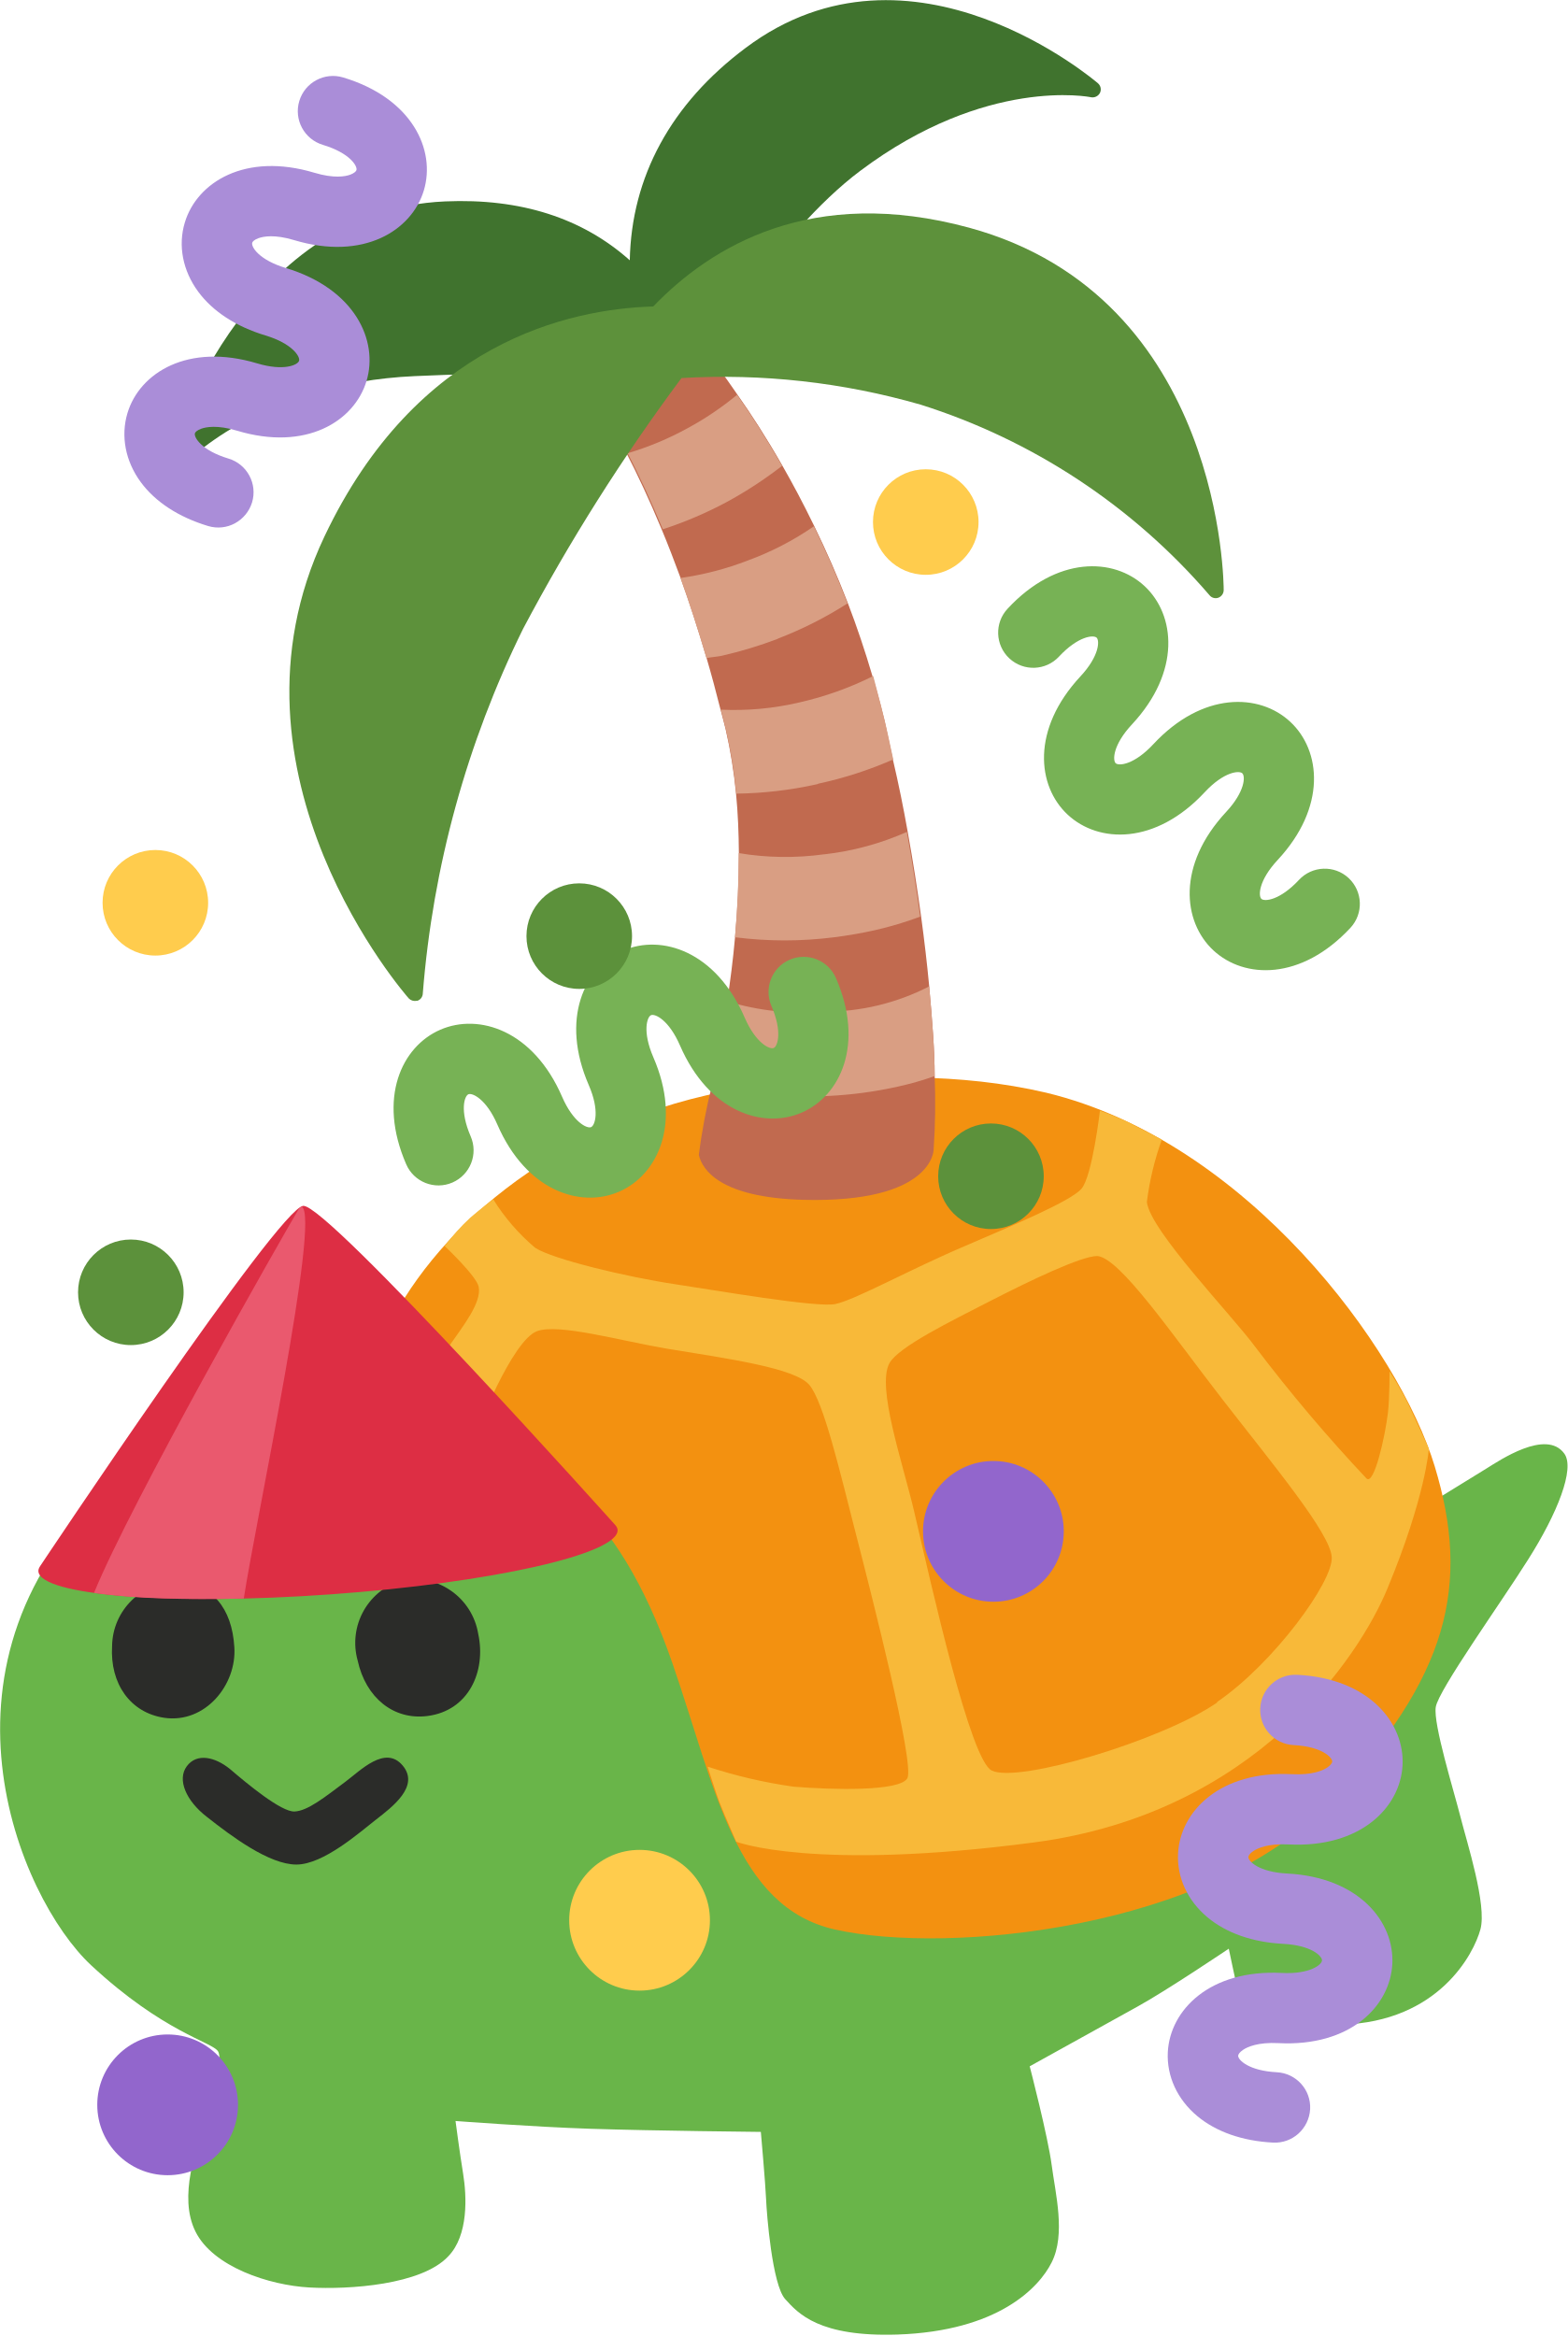
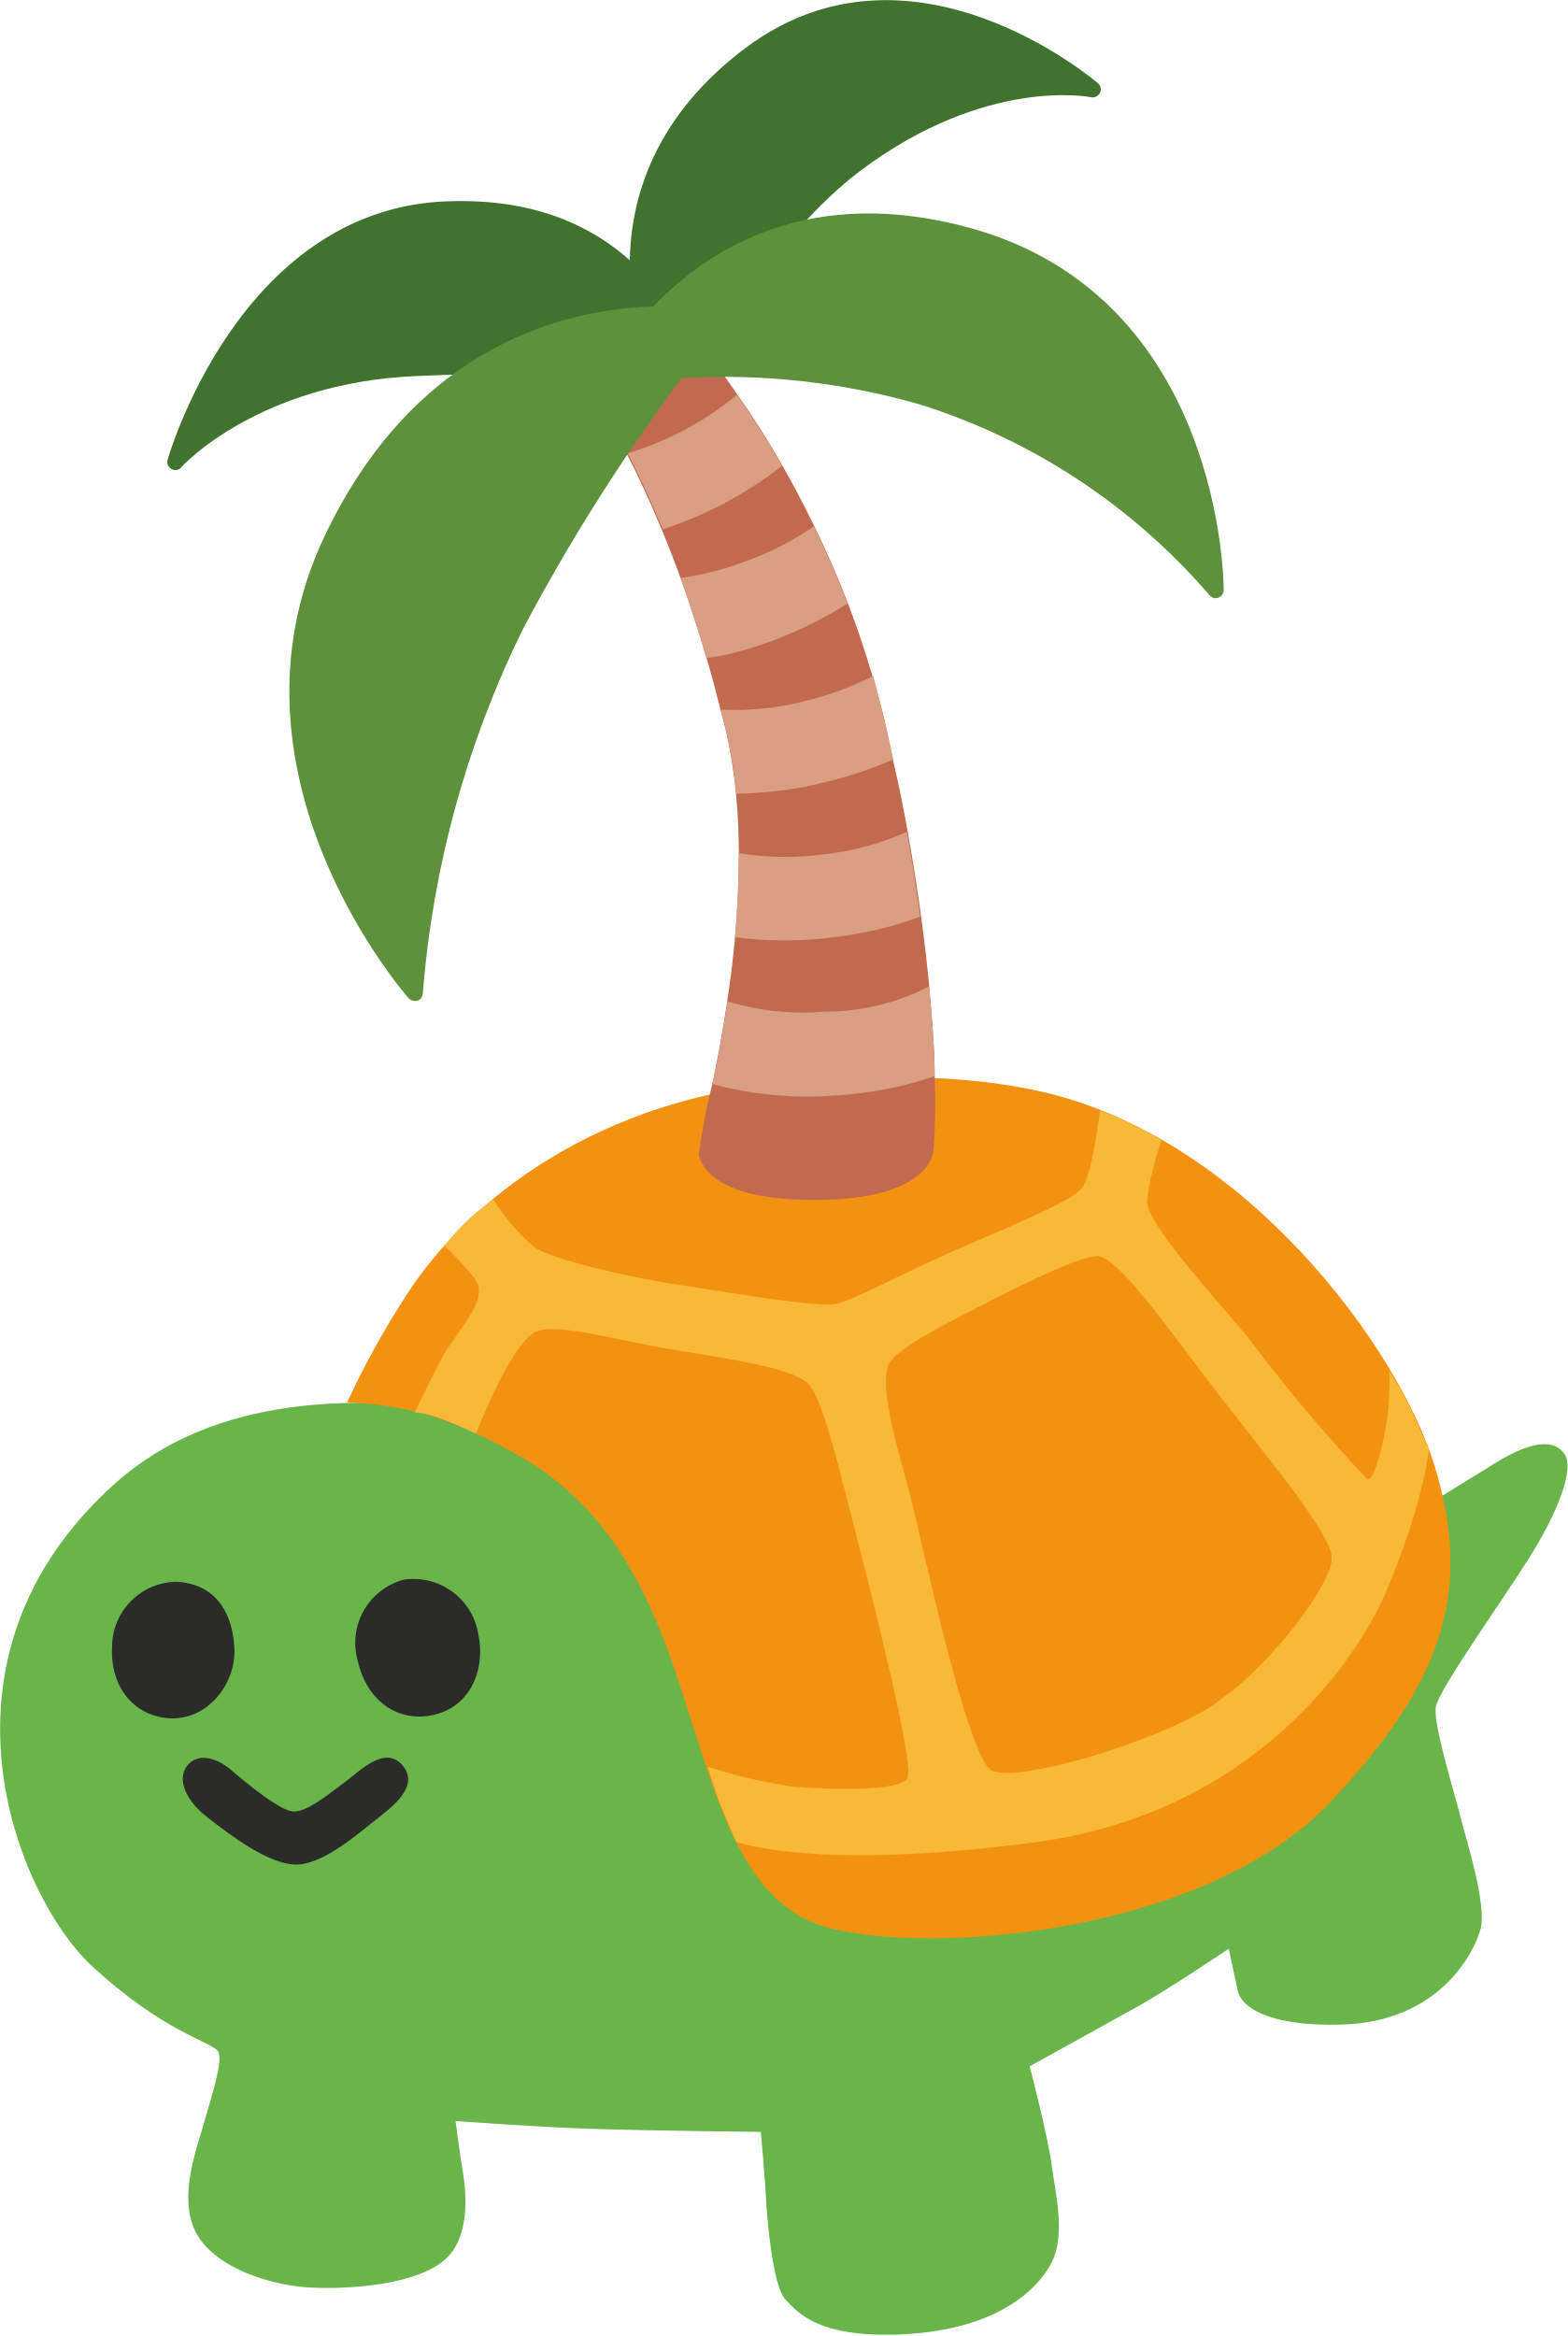
- <svg xmlns="http://www.w3.org/2000/svg" width="37mm" height="55.14mm" viewBox="0 0 104.89 156.3" version="1.1" id="svg9506">
-   <defs id="defs9476">
-     <style id="style9474">
+ <svg xmlns="http://www.w3.org/2000/svg" width="37mm" height="55.14mm" viewBox="0 0 104.89 156.3">
+   <defs>
+     <style>
      .cls-1 {
        fill: #69b549;
      }

      .cls-2 {
        fill: #f39110;
      }

      .cls-3 {
        fill: #f8b939;
      }

      .cls-4 {
        fill: #2b2c29;
      }

      .cls-5 {
        fill: #c16a4f;
      }

      .cls-6 {
        fill: #d99e83;
      }

      .cls-7 {
        fill: #40732e;
      }

      .cls-8 {
        fill: #5d913b;
      }
    </style>
  </defs>
  <g id="Layer_2" data-name="Layer 2">
    <g id="grid">
      <g id="ml_copy" data-name="ml copy">
        <g id="fridays">
-           <g id="g9500">
-             <path class="cls-1" d="M95.19,100.89l4.27-2.63c.86-.53,4-2.67,5.21-1,.73,1-.46,4-2.42,7.09-1.79,2.85-6,8.73-6.18,9.87s1.21,5.6,1.65,7.34,1.78,5.89,1.34,7.53-2.8,6.2-9.3,6.38c-5.16.14-6.72-1.31-6.93-2.23-.15-.66-.61-2.85-.61-2.85s-4.14,2.79-6.1,3.87-7.22,4-7.22,4,1.22,4.7,1.47,6.61.95,4.63,0,6.51c-.85,1.7-3.59,4.6-10.32,4.83-5.25.17-6.64-1.41-7.51-2.37s-1.24-5.71-1.28-6.7-.35-4.49-.35-4.49-7.13-.07-11.43-.21c-3.9-.13-9-.52-9-.52s.27,2.06.51,3.54.37,4.11-1,5.52c-1.79,1.91-6.63,2.23-9.3,2.08s-6.43-1.37-7.61-3.74.11-5.59.62-7.44c.45-1.63,1.26-4,.89-4.62S10.94,136,6.1,131.5-5.5,111.06,7.72,99.24s38.91-.58,40.27.2S95.19,100.89,95.19,100.89Z" id="path9478" />
-             <path class="cls-2" d="M52.77,72.44c-12.34,1-21.37,7.54-25.7,14.41a56.4,56.4,0,0,0-3.85,7,20.76,20.76,0,0,1,8.2,1.86C36,97.93,41.2,100.29,45,111.31c2.88,8.32,4.19,16.3,10.88,17.8,7.57,1.69,25,0,33.06-8.45S98.39,106,96,98.11s-12.57-21.76-26-25C64.12,71.74,58.37,72,52.77,72.44Z" id="path9480" />
-             <path class="cls-3" d="M94.22,93.92c-.41-.86-1.24-2.17-1.24-2.17s0,1.82-.11,2.78c-.19,1.58-.92,4.86-1.43,4.4A107.43,107.43,0,0,1,84,90.13c-1.6-2.17-7.06-7.81-7.26-9.71a19.37,19.37,0,0,1,1-4.17l-2.14-1.11c-.79-.4-2-.83-2-.83s-.51,4.37-1.23,5.22S67.74,82,64.64,83.34c-3.75,1.59-7.36,3.61-8.73,3.91-1.2.27-8.11-.93-10.72-1.32-3.27-.49-8.22-1.68-9.38-2.44A13.7,13.7,0,0,1,33,80.24s-.77.58-1.53,1.23a15,15,0,0,0-1.72,1.9s2.13,2,2.28,2.73c.2,1.06-1,2.56-2,4-.61.85-2.27,4.4-2.27,4.4a6.34,6.34,0,0,1,1.93.48c1.11.46,2.16.94,2.16.94s2.39-6.22,4.08-6.85c1.44-.54,5.62.65,8.64,1.16,4.29.7,8.62,1.31,9.58,2.43s2.06,5.85,3.08,9.82c1.12,4.35,4,15.62,3.48,16.51s-5,.77-7.61.56a33.43,33.43,0,0,1-5.75-1.34s.59,1.86.78,2.35c.27.7,1.13,2.67,1.13,2.67s5.12,2,19.93.05,21.75-12.39,23.65-17c2.55-6.13,2.77-9.35,2.77-9.35S94.63,94.78,94.22,93.92Zm-12.78,20c-3.66,2.52-13.29,5.42-15.08,4.55-1.44-.7-4-12.23-5.2-17.37-.78-3.3-2.51-8.28-1.65-9.88.58-1.09,4.14-2.83,6.77-4.18s6.07-3,7.14-3c1.52.12,5,5.24,8.39,9.61s7.18,8.91,7.3,10.53S85.22,111.3,81.44,113.88Z" id="path9482" />
-             <path class="cls-4" d="M32,109.33c.54,2.5-.64,5.14-3.4,5.49-2.27.29-4.13-1.23-4.67-3.72A4.38,4.38,0,0,1,27,105.7,4.39,4.39,0,0,1,32,109.33Z" id="path9484" />
-             <path class="cls-4" d="M15.68,110.21c.17,2.51-1.94,5.13-4.69,4.73-2.27-.34-3.64-2.28-3.49-4.8a4.36,4.36,0,0,1,4.4-4.3C14.18,106,15.52,107.58,15.68,110.21Z" id="path9486" />
-             <path class="cls-4" d="M23.11,119.22c1-.74,2.66-2.48,3.83-1.09s-.7,2.78-1.79,3.63-3.51,3-5.32,3-4.33-1.88-6-3.2c-1.37-1.06-2-2.48-1.33-3.38s1.88-.63,2.89.19c1.17,1,3.42,2.87,4.31,2.84S21.77,120.22,23.11,119.22Z" id="path9488" />
-             <g id="g9498">
-               <path class="cls-5" d="M58.38,45.24c-.5-1.7-1.05-3.33-1.64-4.87-.71-1.84-1.47-3.56-2.25-5.16s-1.43-2.82-2.14-4.06c-1.06-1.86-2.09-3.45-3-4.74a42.45,42.45,0,0,0-3-3.93l-7.53,2.73a35.93,35.93,0,0,1,3.1,5.11c.72,1.39,1.52,3.09,2.35,5.09.42,1,.84,2.1,1.27,3.26q.88,2.44,1.74,5.36c.32,1.09.63,2.24.93,3.44.11.43.23.85.34,1.3a34,34,0,0,1,.7,4.33c.13,1.32.18,2.65.19,4,0,1.91-.09,3.81-.26,5.64-.13,1.48-.32,2.91-.52,4.26-.31,2.08-.67,4-1,5.54a39,39,0,0,0-.9,4.74c.24,1,1.43,2.85,7,3,8.67.22,8.71-3.34,8.71-3.34a45.85,45.85,0,0,0,.07-5c0-1.61-.15-3.58-.37-6q-.2-2.13-.54-4.65c-.24-1.74-.53-3.63-.9-5.67-.27-1.53-.6-3.17-1-4.87-.11-.53-.22-1-.34-1.58C59.13,47.85,58.76,46.53,58.38,45.24Z" id="path9490" />
-               <path class="cls-6" d="M55.13,67.69A17.32,17.32,0,0,1,48.68,67c-.31,2.08-.67,4-1,5.54a24.56,24.56,0,0,0,7.71.79,27.43,27.43,0,0,0,4.66-.62A20.67,20.67,0,0,0,62.54,72c0-1.61-.15-3.58-.37-6A15.26,15.26,0,0,1,55.13,67.69Zm0-10.53a19,19,0,0,1-5.7-.08c0,1.9-.09,3.8-.25,5.63a26.27,26.27,0,0,0,6.64,0c.94-.12,1.86-.28,2.75-.48a23.39,23.39,0,0,0,3-.9q-.35-2.62-.89-5.67A18.77,18.77,0,0,1,55.16,57.16Zm-.36-4.73a26.32,26.32,0,0,0,5-1.62c-.11-.53-.22-1-.34-1.58-.3-1.38-.66-2.7-1-4A21.78,21.78,0,0,1,53.47,47a19,19,0,0,1-5.24.48c.11.43.23.85.33,1.3a30.88,30.88,0,0,1,.7,4.32,26.53,26.53,0,0,0,5.41-.63Zm-2.73-9.7a25.83,25.83,0,0,0,4.67-2.36c-.71-1.84-1.47-3.56-2.25-5.16a19.68,19.68,0,0,1-4.4,2.28,20.37,20.37,0,0,1-4.53,1.18q.88,2.44,1.74,5.36c.33-.07.63-.08,1-.15A28.47,28.47,0,0,0,52.07,42.73Zm.28-11.58c-1.06-1.86-2.09-3.45-3-4.74A20.32,20.32,0,0,1,46,28.65a20.25,20.25,0,0,1-4,1.67c.72,1.4,1.52,3.09,2.35,5.09A26.38,26.38,0,0,0,48.6,33.6,27.24,27.24,0,0,0,52.35,31.15Z" id="path9492" />
-               <path class="cls-7" d="M73.46,5.56C73.34,5.46,61-5.14,49.89,3.2c-5,3.74-7.64,8.63-7.75,14.21-3.17-2.83-7.31-4.16-12.36-3.94-13.8.6-18.52,17.13-18.57,17.3a.54.54,0,0,0,.27.61.53.53,0,0,0,.65-.11c0-.06,5.16-5.65,15.64-6.11,10.71-.46,18.34-.28,18.41-.27l.14,0a.55.55,0,0,0,.35-.25c0-.09,5.25-9,10.91-13.23C66,5.1,72.93,6.48,73,6.5a.56.56,0,0,0,.6-.29A.54.54,0,0,0,73.46,5.56Z" id="path9494" />
-               <path class="cls-8" d="M64.85,15.23c-10.52-2.86-17.27,1.24-21.14,5.27-5.68.17-15.85,2.42-22,15.39-7.55,15.92,5.51,30.76,5.64,30.91a.56.56,0,0,0,.52.16l.06,0a.53.53,0,0,0,.36-.48A67.14,67.14,0,0,1,35,42.07a129.5,129.5,0,0,1,10.6-16.78A47.74,47.74,0,0,1,61.6,27.07,42.28,42.28,0,0,1,80.92,39.81a.53.53,0,0,0,.6.18.55.55,0,0,0,.36-.51C81.88,39.28,81.89,19.88,64.85,15.23Z" id="path9496" />
+           <g>
+             <path class="cls-1" d="M95.19,100.89l4.27-2.63c.86-.53,4-2.67,5.21-1,.73,1-.46,4-2.42,7.09-1.79,2.85-6,8.73-6.18,9.87s1.21,5.6,1.65,7.34,1.78,5.89,1.34,7.53-2.8,6.2-9.3,6.38c-5.16.14-6.72-1.31-6.93-2.23-.15-.66-.61-2.85-.61-2.85s-4.14,2.79-6.1,3.87-7.22,4-7.22,4,1.22,4.7,1.47,6.61.95,4.63,0,6.51c-.85,1.7-3.59,4.6-10.32,4.83-5.25.17-6.64-1.41-7.51-2.37s-1.24-5.71-1.28-6.7-.35-4.49-.35-4.49-7.13-.07-11.43-.21c-3.9-.13-9-.52-9-.52s.27,2.06.51,3.54.37,4.11-1,5.52c-1.79,1.91-6.63,2.23-9.3,2.08s-6.43-1.37-7.61-3.74.11-5.59.62-7.44c.45-1.63,1.26-4,.89-4.62S10.94,136,6.1,131.5-5.5,111.06,7.72,99.24s38.91-.58,40.27.2S95.19,100.89,95.19,100.89Z" />
+             <path class="cls-2" d="M52.77,72.44c-12.34,1-21.37,7.54-25.7,14.41a56.4,56.4,0,0,0-3.85,7,20.76,20.76,0,0,1,8.2,1.86C36,97.93,41.2,100.29,45,111.31c2.88,8.32,4.19,16.3,10.88,17.8,7.57,1.69,25,0,33.06-8.45S98.39,106,96,98.11s-12.57-21.76-26-25C64.12,71.74,58.37,72,52.77,72.44Z" />
+             <path class="cls-3" d="M94.22,93.92c-.41-.86-1.24-2.17-1.24-2.17s0,1.82-.11,2.78c-.19,1.58-.92,4.86-1.43,4.4A107.43,107.43,0,0,1,84,90.13c-1.6-2.17-7.06-7.81-7.26-9.71a19.37,19.37,0,0,1,1-4.17l-2.14-1.11c-.79-.4-2-.83-2-.83s-.51,4.37-1.23,5.22S67.74,82,64.64,83.34c-3.75,1.59-7.36,3.61-8.73,3.91-1.2.27-8.11-.93-10.72-1.32-3.27-.49-8.22-1.68-9.38-2.44A13.7,13.7,0,0,1,33,80.24s-.77.58-1.53,1.23a15,15,0,0,0-1.72,1.9s2.13,2,2.28,2.73c.2,1.06-1,2.56-2,4-.61.85-2.27,4.4-2.27,4.4a6.34,6.34,0,0,1,1.93.48c1.11.46,2.16.94,2.16.94s2.39-6.22,4.08-6.85c1.44-.54,5.62.65,8.64,1.16,4.29.7,8.62,1.31,9.58,2.43s2.06,5.85,3.08,9.82c1.12,4.35,4,15.62,3.48,16.51s-5,.77-7.61.56a33.43,33.43,0,0,1-5.75-1.34s.59,1.86.78,2.35c.27.7,1.13,2.67,1.13,2.67s5.12,2,19.93.05,21.75-12.39,23.65-17c2.55-6.13,2.77-9.35,2.77-9.35S94.63,94.78,94.22,93.92Zm-12.78,20c-3.66,2.52-13.29,5.42-15.08,4.55-1.44-.7-4-12.23-5.2-17.37-.78-3.3-2.51-8.28-1.65-9.88.58-1.09,4.14-2.83,6.77-4.18s6.07-3,7.14-3c1.52.12,5,5.24,8.39,9.61s7.18,8.91,7.3,10.53S85.22,111.3,81.44,113.88Z" />
+             <path class="cls-4" d="M32,109.33c.54,2.5-.64,5.14-3.4,5.49-2.27.29-4.13-1.23-4.67-3.72A4.38,4.38,0,0,1,27,105.7,4.39,4.39,0,0,1,32,109.33Z" />
+             <path class="cls-4" d="M15.68,110.21c.17,2.51-1.94,5.13-4.69,4.73-2.27-.34-3.64-2.28-3.49-4.8a4.36,4.36,0,0,1,4.4-4.3C14.18,106,15.52,107.58,15.68,110.21Z" />
+             <path class="cls-4" d="M23.11,119.22c1-.74,2.66-2.48,3.83-1.09s-.7,2.78-1.79,3.63-3.51,3-5.32,3-4.33-1.88-6-3.2c-1.37-1.06-2-2.48-1.33-3.38s1.88-.63,2.89.19c1.17,1,3.42,2.87,4.31,2.84S21.77,120.22,23.11,119.22Z" />
+             <g>
+               <path class="cls-5" d="M58.38,45.24c-.5-1.7-1.05-3.33-1.64-4.87-.71-1.84-1.47-3.56-2.25-5.16s-1.43-2.82-2.14-4.06c-1.06-1.86-2.09-3.45-3-4.74a42.45,42.45,0,0,0-3-3.93l-7.53,2.73a35.93,35.93,0,0,1,3.1,5.11c.72,1.39,1.52,3.09,2.35,5.09.42,1,.84,2.1,1.27,3.26q.88,2.44,1.74,5.36c.32,1.09.63,2.24.93,3.44.11.43.23.85.34,1.3a34,34,0,0,1,.7,4.33c.13,1.32.18,2.65.19,4,0,1.91-.09,3.81-.26,5.64-.13,1.48-.32,2.91-.52,4.26-.31,2.08-.67,4-1,5.54a39,39,0,0,0-.9,4.74c.24,1,1.43,2.85,7,3,8.67.22,8.71-3.34,8.71-3.34a45.85,45.85,0,0,0,.07-5c0-1.61-.15-3.58-.37-6q-.2-2.13-.54-4.65c-.24-1.74-.53-3.63-.9-5.67-.27-1.53-.6-3.17-1-4.87-.11-.53-.22-1-.34-1.58C59.13,47.85,58.76,46.53,58.38,45.24Z" />
+               <path class="cls-6" d="M55.13,67.69A17.32,17.32,0,0,1,48.68,67c-.31,2.08-.67,4-1,5.54a24.56,24.56,0,0,0,7.71.79,27.43,27.43,0,0,0,4.66-.62A20.67,20.67,0,0,0,62.54,72c0-1.61-.15-3.58-.37-6A15.26,15.26,0,0,1,55.13,67.69Zm0-10.53a19,19,0,0,1-5.7-.08c0,1.9-.09,3.8-.25,5.63a26.27,26.27,0,0,0,6.64,0c.94-.12,1.86-.28,2.75-.48a23.39,23.39,0,0,0,3-.9q-.35-2.62-.89-5.67A18.77,18.77,0,0,1,55.16,57.16Zm-.36-4.73a26.32,26.32,0,0,0,5-1.62c-.11-.53-.22-1-.34-1.58-.3-1.38-.66-2.7-1-4A21.78,21.78,0,0,1,53.47,47a19,19,0,0,1-5.24.48c.11.43.23.85.33,1.3a30.88,30.88,0,0,1,.7,4.32,26.53,26.53,0,0,0,5.41-.63Zm-2.73-9.7a25.83,25.83,0,0,0,4.67-2.36c-.71-1.84-1.47-3.56-2.25-5.16a19.68,19.68,0,0,1-4.4,2.28,20.37,20.37,0,0,1-4.53,1.18q.88,2.44,1.74,5.36c.33-.07.63-.08,1-.15A28.47,28.47,0,0,0,52.07,42.73Zm.28-11.58c-1.06-1.86-2.09-3.45-3-4.74A20.32,20.32,0,0,1,46,28.65a20.25,20.25,0,0,1-4,1.67c.72,1.4,1.52,3.09,2.35,5.09A26.38,26.38,0,0,0,48.6,33.6,27.24,27.24,0,0,0,52.35,31.15Z" />
+               <path class="cls-7" d="M73.46,5.56C73.34,5.46,61-5.14,49.89,3.2c-5,3.74-7.64,8.63-7.75,14.21-3.17-2.83-7.31-4.16-12.36-3.94-13.8.6-18.52,17.13-18.57,17.3a.54.54,0,0,0,.27.61.53.53,0,0,0,.65-.11c0-.06,5.16-5.65,15.64-6.11,10.71-.46,18.34-.28,18.41-.27l.14,0a.55.55,0,0,0,.35-.25c0-.09,5.25-9,10.91-13.23C66,5.1,72.93,6.48,73,6.5a.56.56,0,0,0,.6-.29A.54.54,0,0,0,73.46,5.56Z" />
+               <path class="cls-8" d="M64.85,15.23c-10.52-2.86-17.27,1.24-21.14,5.27-5.68.17-15.85,2.42-22,15.39-7.55,15.92,5.51,30.76,5.64,30.91a.56.56,0,0,0,.52.16l.06,0a.53.53,0,0,0,.36-.48A67.14,67.14,0,0,1,35,42.07a129.5,129.5,0,0,1,10.6-16.78A47.74,47.74,0,0,1,61.6,27.07,42.28,42.28,0,0,1,80.92,39.81a.53.53,0,0,0,.6.18.55.55,0,0,0,.36-.51C81.88,39.28,81.89,19.88,64.85,15.23Z" />
            </g>
          </g>
        </g>
      </g>
    </g>
  </g>
-   <g id="g8739" transform="matrix(1.252943,-0.2389815,0.2389815,1.252943,-31.74702,59.71426)">
-     <path fill="#dd2e44" d="m 50.008,43.573 c 0.011,-0.09 -0.023,-0.185 -0.081,-0.281 0,0 -11.66,-19.349 -12.932,-19.5 -1.272,-0.149 -17.096,15.976 -17.096,15.976 -0.079,0.08 -0.134,0.163 -0.144,0.255 -0.149,1.263 6.504,3.08 14.857,4.061 8.355,0.981 15.247,0.753 15.396,-0.51 z" id="path5268" style="stroke-width:1.394" />
-     <path fill="#ea596e" d="m 36.91,23.816 c -0.045,0.012 -0.1,0.037 -0.163,0.075 -1.276,1.439 -11.566,13.519 -14.339,17.79 2.169,0.745 4.658,1.247 7.662,1.764 1.415,-3.989 7.721,-18.905 6.84,-19.629 z" id="path5270" style="stroke-width:1.394" />
-   </g>
-   <g id="g9662" transform="matrix(-0.9999502,0,0,-0.9999502,100.8906,122.1568)">
-     <path fill="#77b255" d="m 73.716,44.263 c 1.924,4.427 0.303,7.881 -2.289,9.002 -2.59,1.121 -6.221,-0.055 -8.14,-4.48 -0.748,-1.728 -1.679,-2.151 -1.942,-2.042 -0.267,0.117 -0.594,1.09 0.153,2.814 1.921,4.425 0.298,7.879 -2.294,9.001 -2.592,1.126 -6.219,-0.055 -8.138,-4.483 -0.75,-1.726 -1.684,-2.15 -1.946,-2.034 -0.26,0.114 -0.592,1.085 0.155,2.811 0.515,1.19 -0.028,2.58 -1.22,3.095 -1.197,0.514 -2.58,-0.033 -3.098,-1.227 -1.918,-4.423 -0.303,-7.879 2.293,-9.005 2.59,-1.121 6.217,0.058 8.14,4.485 0.748,1.728 1.679,2.151 1.942,2.035 0.263,-0.112 0.594,-1.083 -0.152,-2.807 -1.922,-4.43 -0.303,-7.881 2.293,-9.005 2.587,-1.123 6.214,0.056 8.138,4.485 0.745,1.724 1.683,2.146 1.942,2.035 0.265,-0.117 0.594,-1.086 -0.151,-2.812 -0.521,-1.194 0.028,-2.577 1.22,-3.095 1.192,-0.516 2.58,0.033 3.094,1.227 z" id="path9165" style="stroke-width:2.355" />
-     <circle fill="#5c913b" cx="92.141" cy="35.691" r="3.532" id="circle9167" style="stroke-width:2.355" />
-     <circle fill="#9266cc" cx="34.422" cy="19.693" r="4.709" id="circle9169" style="stroke-width:2.355" />
-     <circle fill="#9266cc" cx="89.678" cy="-18.683" r="4.709" id="circle9171" style="stroke-width:2.355" />
-     <circle fill="#5c913b" cx="34.585" cy="43.457" r="3.532" id="circle9173" style="stroke-width:2.355" />
-     <circle fill="#5c913b" cx="62.135" cy="59.526" r="3.532" id="circle9175" style="stroke-width:2.355" />
-     <circle fill="#ffcc4d" cx="58.099" cy="-6.331" r="4.709" id="circle9177" style="stroke-width:2.355" />
-     <circle fill="#ffcc4d" cx="90.5" cy="61.757" r="3.532" id="circle9179" style="stroke-width:2.355" />
-     <circle fill="#ffcc4d" cx="38.948" cy="87.236" r="3.532" id="circle9181" style="stroke-width:2.355" />
-     <path fill="#77b255" d="m 33.47,81.439 c -3.286,3.536 -7.099,3.435 -9.165,1.509 -2.065,-1.924 -2.442,-5.722 0.844,-9.253 1.284,-1.377 1.298,-2.4 1.092,-2.598 -0.214,-0.198 -1.237,-0.107 -2.517,1.268 -3.285,3.533 -7.1,3.43 -9.166,1.504 -2.07,-1.924 -2.441,-5.72 0.847,-9.252 1.281,-1.378 1.295,-2.404 1.084,-2.598 -0.208,-0.193 -1.232,-0.107 -2.514,1.269 -0.883,0.949 -2.375,1.008 -3.325,0.122 -0.95,-0.891 -1.004,-2.377 -0.118,-3.33 3.284,-3.53 7.097,-3.434 9.17,-1.507 2.065,1.924 2.438,5.719 -0.848,9.256 -1.284,1.377 -1.298,2.4 -1.086,2.594 0.208,0.196 1.231,0.111 2.511,-1.264 3.289,-3.536 7.099,-3.435 9.17,-1.507 2.066,1.921 2.439,5.716 -0.849,9.253 -1.281,1.373 -1.291,2.402 -1.086,2.594 0.213,0.196 1.233,0.109 2.516,-1.265 0.885,-0.955 2.373,-1.007 3.325,-0.122 0.95,0.885 1.004,2.377 0.115,3.326 z" id="path9584" style="stroke-width:2.355" />
-     <path fill="#aa8dd8" d="m 85.176,87.149 c 0.53,-0.284 1.168,-0.366 1.792,-0.18 1.966,0.592 3.528,1.607 4.504,2.932 1.034,1.403 1.356,3.087 0.894,4.627 -0.813,2.701 -4.052,4.716 -8.677,3.326 -1.799,-0.54 -2.726,-0.102 -2.806,0.173 -0.085,0.274 0.448,1.152 2.247,1.694 1.966,0.592 3.528,1.607 4.504,2.932 1.034,1.403 1.361,3.088 0.894,4.627 -0.814,2.703 -4.052,4.716 -8.673,3.329 -1.311,-0.393 -2.068,-0.25 -2.4,-0.127 -0.266,0.101 -0.387,0.225 -0.411,0.302 -0.08,0.273 0.444,1.149 2.247,1.692 1.245,0.376 1.953,1.689 1.577,2.934 -0.374,1.245 -1.684,1.951 -2.934,1.577 -4.62,-1.388 -6.215,-4.854 -5.4,-7.56 0.814,-2.703 4.052,-4.716 8.677,-3.326 1.311,0.396 2.064,0.249 2.396,0.127 0.268,-0.099 0.389,-0.222 0.41,-0.299 0.085,-0.274 -0.444,-1.151 -2.247,-1.694 -4.62,-1.39 -6.215,-4.854 -5.4,-7.56 0.814,-2.703 4.053,-4.719 8.672,-3.324 1.311,0.393 2.069,0.248 2.401,0.125 0.265,-0.099 0.386,-0.222 0.41,-0.299 0.08,-0.275 -0.448,-1.152 -2.247,-1.694 -1.245,-0.374 -1.953,-1.689 -1.577,-2.934 0.193,-0.625 0.617,-1.111 1.147,-1.398 z" id="path9586" style="stroke-width:2.355" />
-     <path fill="#aa8dd8" d="m 14.009,-20.608 c 0.447,-0.402 1.047,-0.634 1.697,-0.602 2.051,0.106 3.809,0.72 5.073,1.774 1.339,1.116 2.053,2.674 1.972,4.28 -0.146,2.817 -2.811,5.547 -7.633,5.299 -1.875,-0.095 -2.672,0.551 -2.684,0.837 -0.017,0.286 0.71,1.012 2.586,1.109 2.051,0.106 3.809,0.72 5.073,1.774 1.339,1.116 2.058,2.674 1.972,4.28 -0.146,2.819 -2.811,5.547 -7.628,5.301 -1.367,-0.069 -2.068,0.251 -2.361,0.449 -0.234,0.162 -0.322,0.311 -0.327,0.391 -0.012,0.284 0.705,1.01 2.586,1.107 1.299,0.069 2.299,1.175 2.231,2.473 -0.066,1.298 -1.17,2.297 -2.473,2.231 C 9.273,9.85 6.898,6.863 7.043,4.042 c 0.146,-2.819 2.811,-5.547 7.633,-5.299 1.367,0.072 2.064,-0.25 2.357,-0.448 0.236,-0.16 0.325,-0.308 0.327,-0.389 0.017,-0.286 -0.705,-1.012 -2.586,-1.109 -4.818,-0.248 -7.193,-3.232 -7.047,-6.054 0.146,-2.819 2.811,-5.549 7.629,-5.296 1.367,0.069 2.068,-0.253 2.361,-0.451 0.234,-0.159 0.322,-0.308 0.327,-0.389 0.012,-0.286 -0.71,-1.012 -2.586,-1.109 -1.298,-0.066 -2.299,-1.175 -2.231,-2.473 0.039,-0.653 0.334,-1.226 0.781,-1.631 z" id="path12881" style="stroke-width:2.355" />
-   </g>
</svg>
